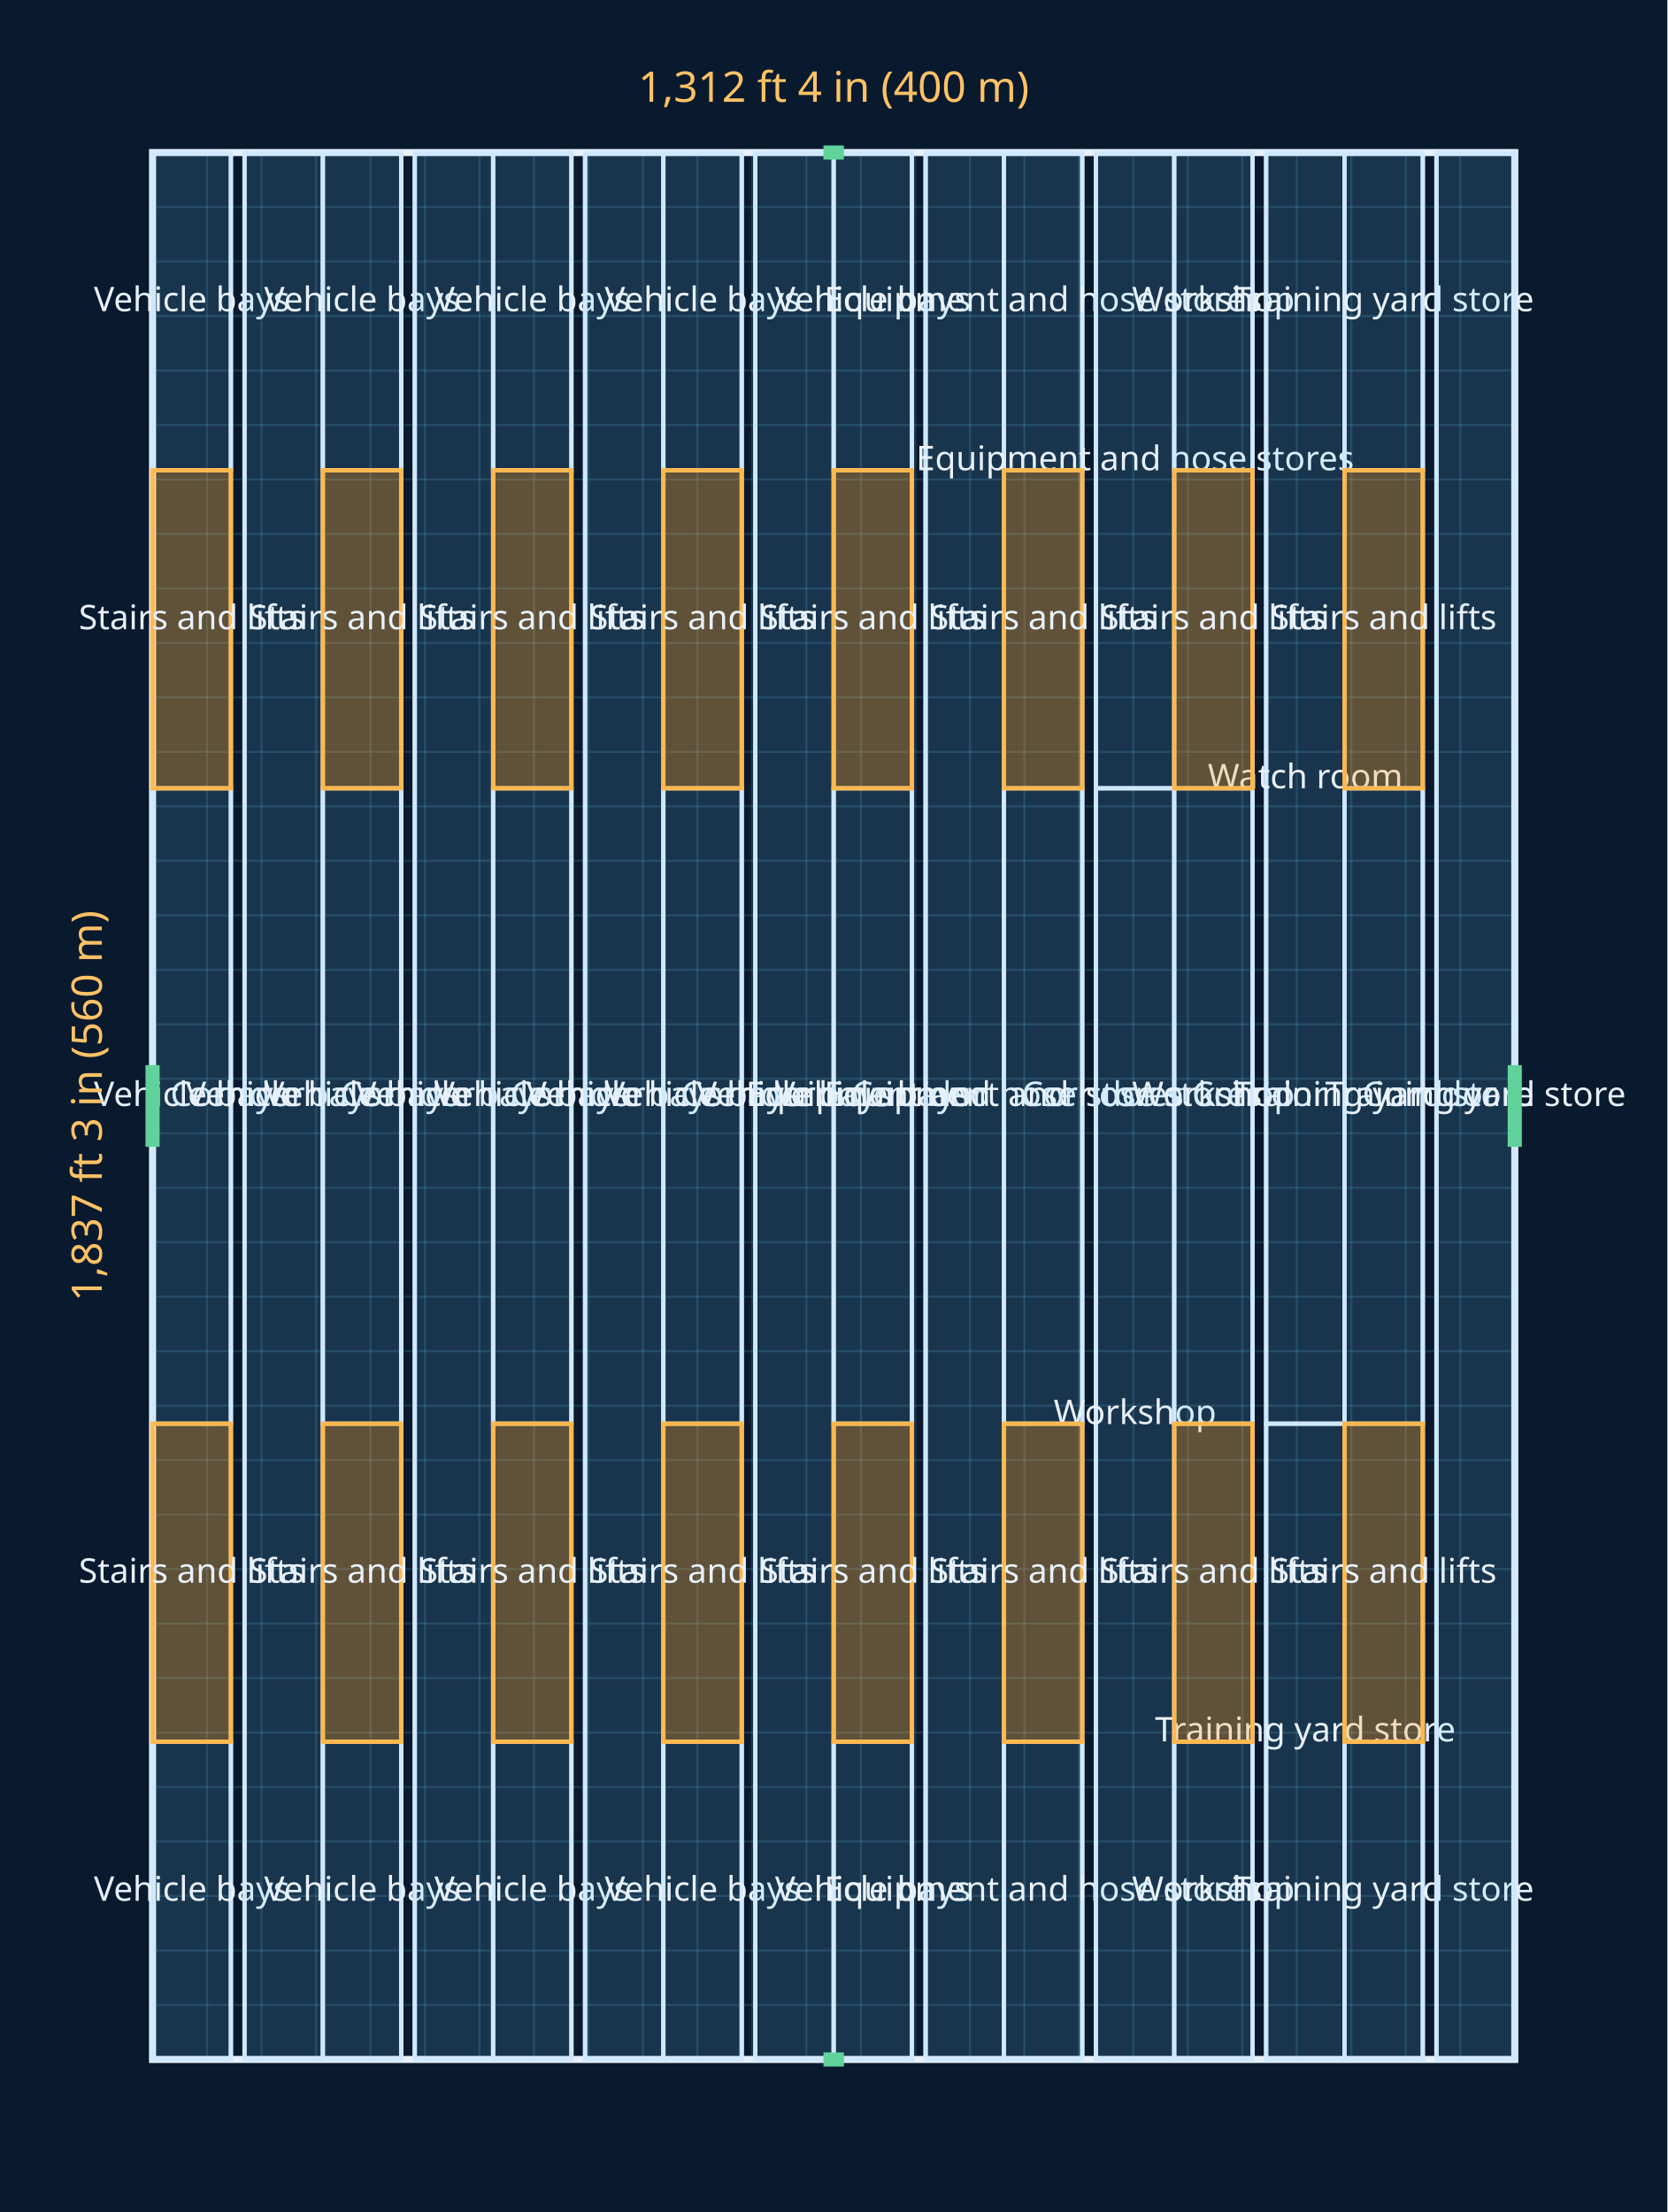
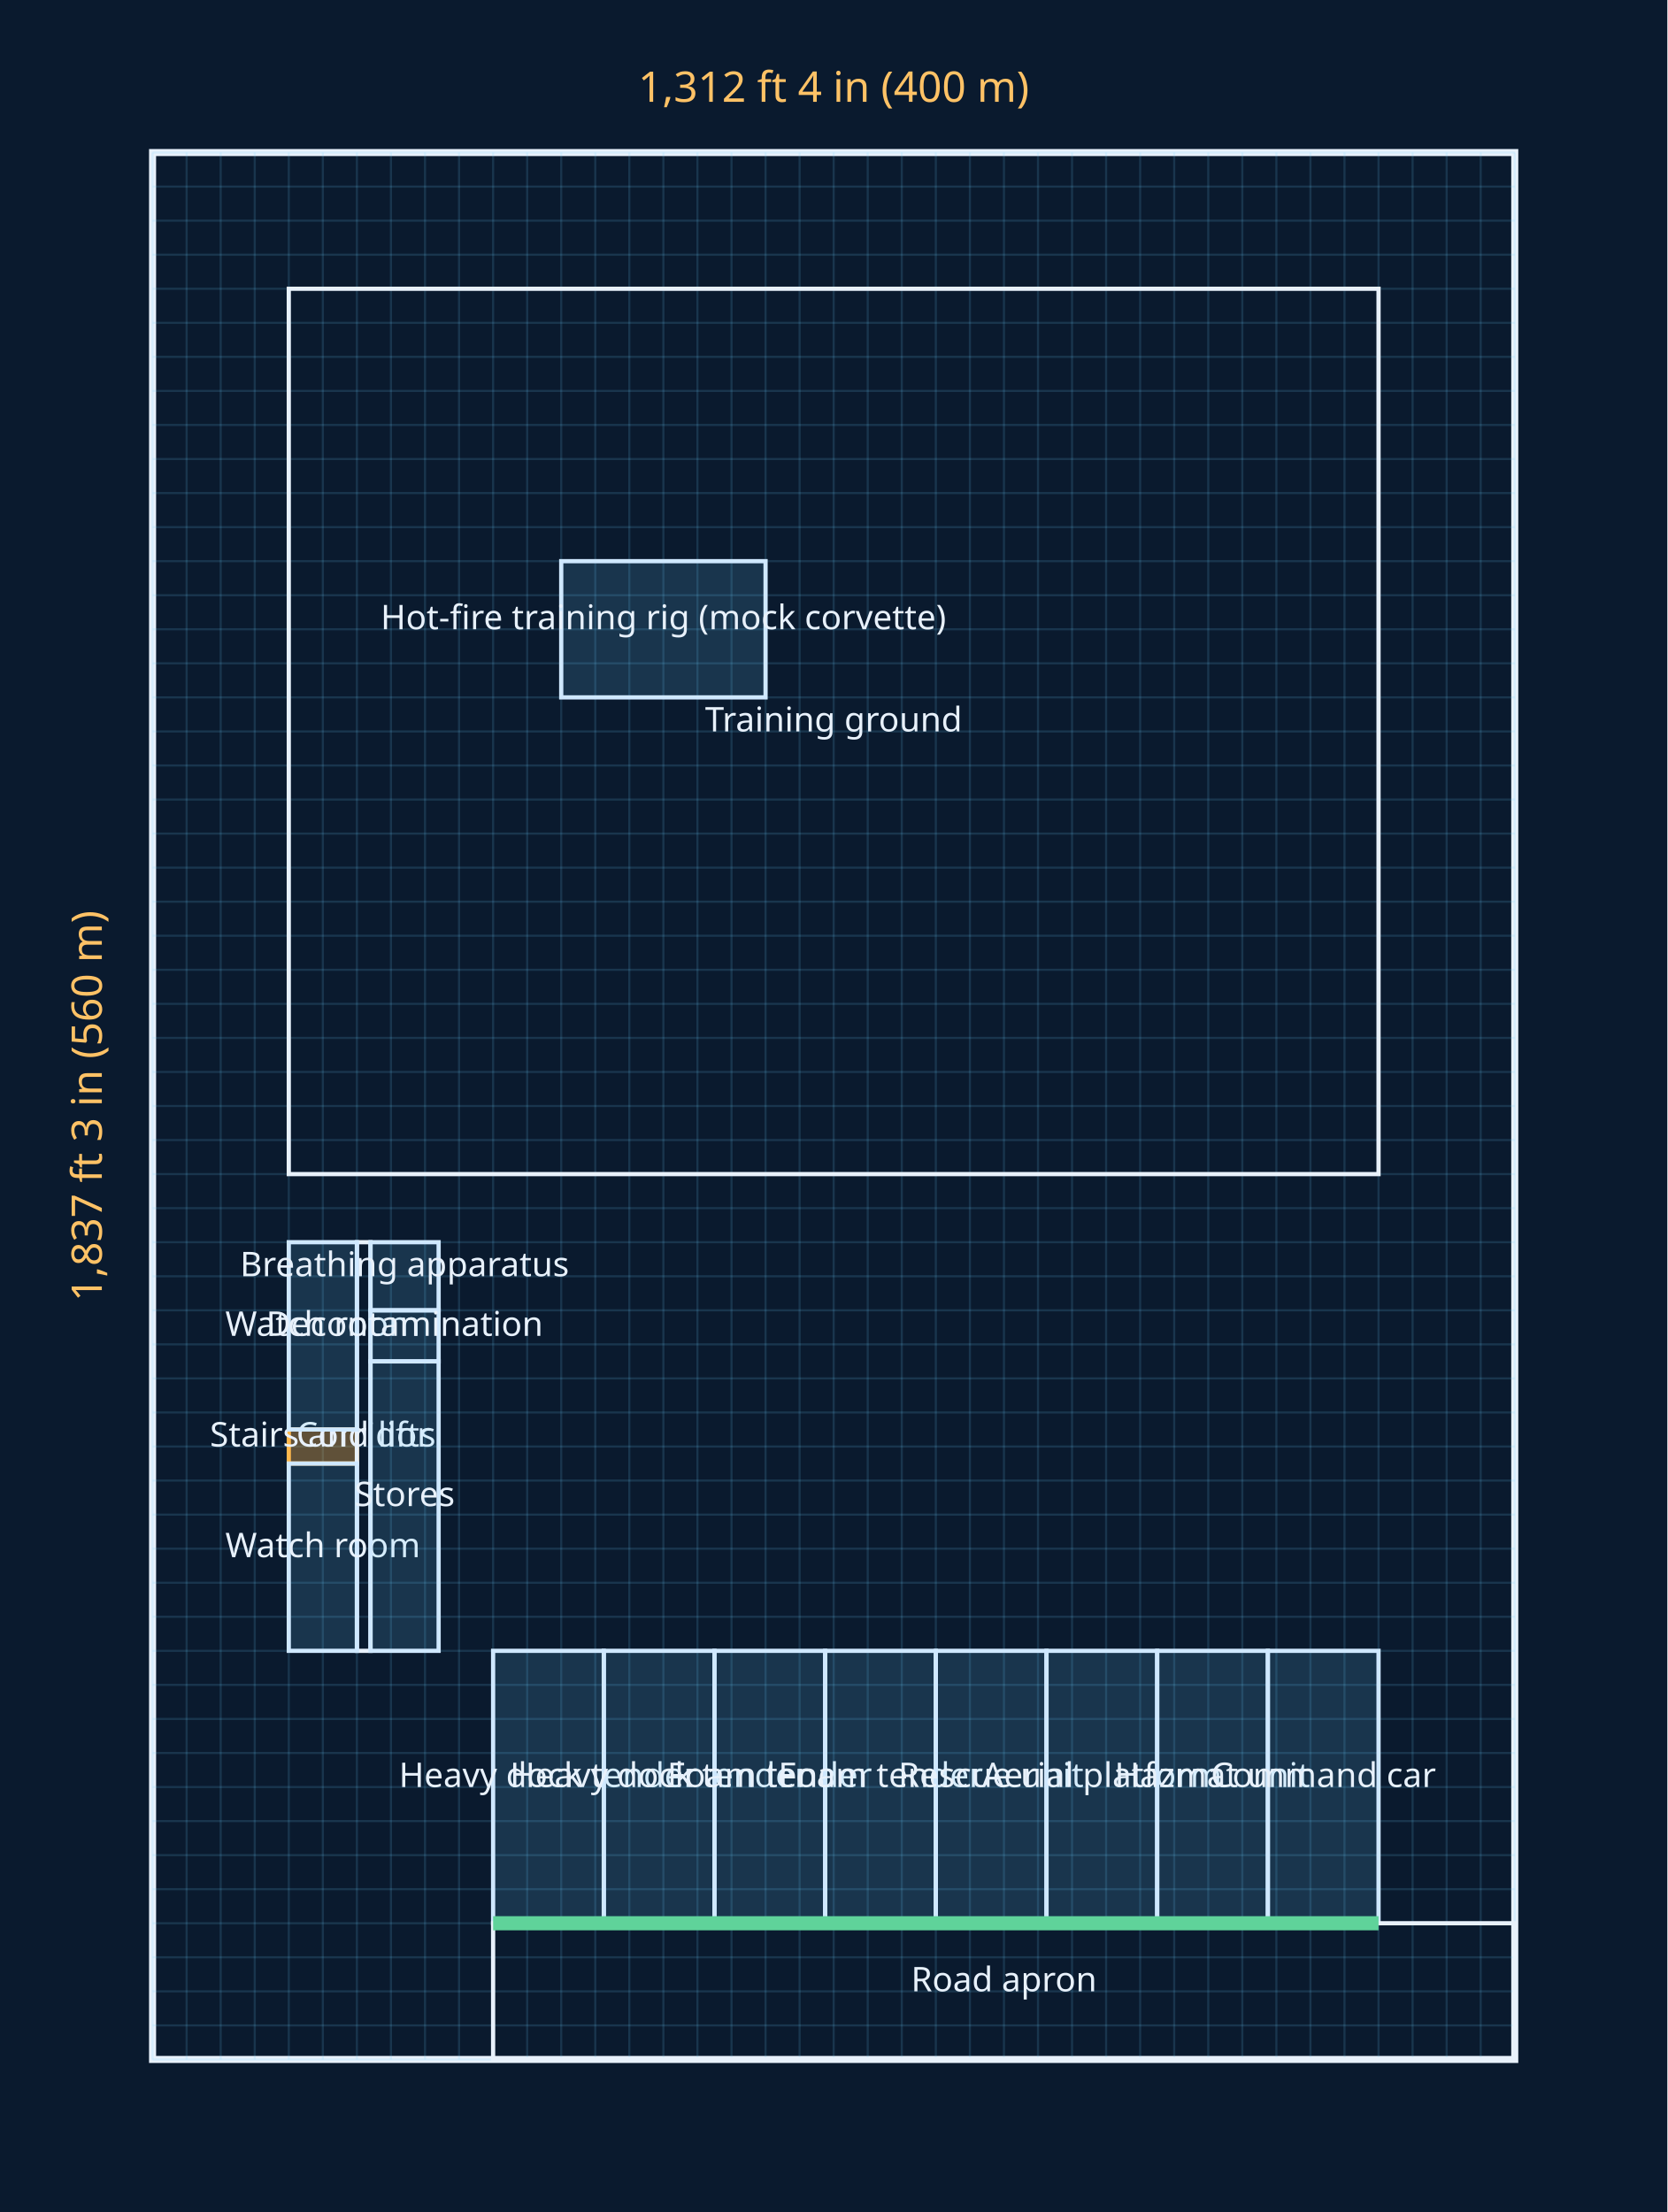
<svg xmlns="http://www.w3.org/2000/svg" viewBox="-44.8 -44.8 489.6 649.6" font-family="Segoe UI, sans-serif">
  <rect x="-44.8" y="-44.8" width="489.6" height="649.6" fill="#0a1a2e" />
  <rect x="0" y="0" width="400.0" height="560.0" fill="none" stroke="#e8f1fb" stroke-width="2.07" />
  <line x1="0.0" y1="0" x2="0.0" y2="560.0" stroke="#6fd0ff" stroke-opacity=".15" stroke-width="0.62" />
-   <line x1="16.0" y1="0" x2="16.0" y2="560.0" stroke="#6fd0ff" stroke-opacity=".15" stroke-width="0.62" />
-   <line x1="32.0" y1="0" x2="32.0" y2="560.0" stroke="#6fd0ff" stroke-opacity=".15" stroke-width="0.62" />
-   <line x1="48.0" y1="0" x2="48.0" y2="560.0" stroke="#6fd0ff" stroke-opacity=".15" stroke-width="0.62" />
-   <line x1="64.0" y1="0" x2="64.0" y2="560.0" stroke="#6fd0ff" stroke-opacity=".15" stroke-width="0.62" />
+   <line x1="10.0" y1="0" x2="10.0" y2="560.0" stroke="#6fd0ff" stroke-opacity=".15" stroke-width="0.62" />
+   <line x1="20.0" y1="0" x2="20.0" y2="560.0" stroke="#6fd0ff" stroke-opacity=".15" stroke-width="0.62" />
+   <line x1="30.0" y1="0" x2="30.0" y2="560.0" stroke="#6fd0ff" stroke-opacity=".15" stroke-width="0.62" />
+   <line x1="40.0" y1="0" x2="40.0" y2="560.0" stroke="#6fd0ff" stroke-opacity=".15" stroke-width="0.62" />
+   <line x1="50.0" y1="0" x2="50.0" y2="560.0" stroke="#6fd0ff" stroke-opacity=".15" stroke-width="0.62" />
+   <line x1="60.0" y1="0" x2="60.0" y2="560.0" stroke="#6fd0ff" stroke-opacity=".15" stroke-width="0.62" />
+   <line x1="70.0" y1="0" x2="70.0" y2="560.0" stroke="#6fd0ff" stroke-opacity=".15" stroke-width="0.62" />
  <line x1="80.0" y1="0" x2="80.0" y2="560.0" stroke="#6fd0ff" stroke-opacity=".15" stroke-width="0.62" />
-   <line x1="96.0" y1="0" x2="96.0" y2="560.0" stroke="#6fd0ff" stroke-opacity=".15" stroke-width="0.62" />
-   <line x1="112.0" y1="0" x2="112.0" y2="560.0" stroke="#6fd0ff" stroke-opacity=".15" stroke-width="0.62" />
-   <line x1="128.0" y1="0" x2="128.0" y2="560.0" stroke="#6fd0ff" stroke-opacity=".15" stroke-width="0.62" />
-   <line x1="144.0" y1="0" x2="144.0" y2="560.0" stroke="#6fd0ff" stroke-opacity=".15" stroke-width="0.62" />
+   <line x1="90.0" y1="0" x2="90.0" y2="560.0" stroke="#6fd0ff" stroke-opacity=".15" stroke-width="0.62" />
+   <line x1="100.0" y1="0" x2="100.0" y2="560.0" stroke="#6fd0ff" stroke-opacity=".15" stroke-width="0.62" />
+   <line x1="110.0" y1="0" x2="110.0" y2="560.0" stroke="#6fd0ff" stroke-opacity=".15" stroke-width="0.62" />
+   <line x1="120.0" y1="0" x2="120.0" y2="560.0" stroke="#6fd0ff" stroke-opacity=".15" stroke-width="0.62" />
+   <line x1="130.0" y1="0" x2="130.0" y2="560.0" stroke="#6fd0ff" stroke-opacity=".15" stroke-width="0.62" />
+   <line x1="140.0" y1="0" x2="140.0" y2="560.0" stroke="#6fd0ff" stroke-opacity=".15" stroke-width="0.62" />
+   <line x1="150.0" y1="0" x2="150.0" y2="560.0" stroke="#6fd0ff" stroke-opacity=".15" stroke-width="0.62" />
  <line x1="160.0" y1="0" x2="160.0" y2="560.0" stroke="#6fd0ff" stroke-opacity=".15" stroke-width="0.62" />
-   <line x1="176.0" y1="0" x2="176.0" y2="560.0" stroke="#6fd0ff" stroke-opacity=".15" stroke-width="0.62" />
-   <line x1="192.0" y1="0" x2="192.0" y2="560.0" stroke="#6fd0ff" stroke-opacity=".15" stroke-width="0.62" />
-   <line x1="208.0" y1="0" x2="208.0" y2="560.0" stroke="#6fd0ff" stroke-opacity=".15" stroke-width="0.62" />
-   <line x1="224.0" y1="0" x2="224.0" y2="560.0" stroke="#6fd0ff" stroke-opacity=".15" stroke-width="0.62" />
+   <line x1="170.0" y1="0" x2="170.0" y2="560.0" stroke="#6fd0ff" stroke-opacity=".15" stroke-width="0.62" />
+   <line x1="180.0" y1="0" x2="180.0" y2="560.0" stroke="#6fd0ff" stroke-opacity=".15" stroke-width="0.62" />
+   <line x1="190.0" y1="0" x2="190.0" y2="560.0" stroke="#6fd0ff" stroke-opacity=".15" stroke-width="0.62" />
+   <line x1="200.0" y1="0" x2="200.0" y2="560.0" stroke="#6fd0ff" stroke-opacity=".15" stroke-width="0.62" />
+   <line x1="210.0" y1="0" x2="210.0" y2="560.0" stroke="#6fd0ff" stroke-opacity=".15" stroke-width="0.62" />
+   <line x1="220.0" y1="0" x2="220.0" y2="560.0" stroke="#6fd0ff" stroke-opacity=".15" stroke-width="0.62" />
+   <line x1="230.0" y1="0" x2="230.0" y2="560.0" stroke="#6fd0ff" stroke-opacity=".15" stroke-width="0.62" />
  <line x1="240.0" y1="0" x2="240.0" y2="560.0" stroke="#6fd0ff" stroke-opacity=".15" stroke-width="0.62" />
-   <line x1="256.0" y1="0" x2="256.0" y2="560.0" stroke="#6fd0ff" stroke-opacity=".15" stroke-width="0.62" />
-   <line x1="272.0" y1="0" x2="272.0" y2="560.0" stroke="#6fd0ff" stroke-opacity=".15" stroke-width="0.62" />
-   <line x1="288.0" y1="0" x2="288.0" y2="560.0" stroke="#6fd0ff" stroke-opacity=".15" stroke-width="0.62" />
-   <line x1="304.0" y1="0" x2="304.0" y2="560.0" stroke="#6fd0ff" stroke-opacity=".15" stroke-width="0.62" />
+   <line x1="250.0" y1="0" x2="250.0" y2="560.0" stroke="#6fd0ff" stroke-opacity=".15" stroke-width="0.62" />
+   <line x1="260.0" y1="0" x2="260.0" y2="560.0" stroke="#6fd0ff" stroke-opacity=".15" stroke-width="0.62" />
+   <line x1="270.0" y1="0" x2="270.0" y2="560.0" stroke="#6fd0ff" stroke-opacity=".15" stroke-width="0.62" />
+   <line x1="280.0" y1="0" x2="280.0" y2="560.0" stroke="#6fd0ff" stroke-opacity=".15" stroke-width="0.62" />
+   <line x1="290.0" y1="0" x2="290.0" y2="560.0" stroke="#6fd0ff" stroke-opacity=".15" stroke-width="0.62" />
+   <line x1="300.0" y1="0" x2="300.0" y2="560.0" stroke="#6fd0ff" stroke-opacity=".15" stroke-width="0.62" />
+   <line x1="310.0" y1="0" x2="310.0" y2="560.0" stroke="#6fd0ff" stroke-opacity=".15" stroke-width="0.62" />
  <line x1="320.0" y1="0" x2="320.0" y2="560.0" stroke="#6fd0ff" stroke-opacity=".15" stroke-width="0.62" />
-   <line x1="336.0" y1="0" x2="336.0" y2="560.0" stroke="#6fd0ff" stroke-opacity=".15" stroke-width="0.62" />
-   <line x1="352.0" y1="0" x2="352.0" y2="560.0" stroke="#6fd0ff" stroke-opacity=".15" stroke-width="0.62" />
-   <line x1="368.0" y1="0" x2="368.0" y2="560.0" stroke="#6fd0ff" stroke-opacity=".15" stroke-width="0.62" />
-   <line x1="384.0" y1="0" x2="384.0" y2="560.0" stroke="#6fd0ff" stroke-opacity=".15" stroke-width="0.62" />
+   <line x1="330.0" y1="0" x2="330.0" y2="560.0" stroke="#6fd0ff" stroke-opacity=".15" stroke-width="0.62" />
+   <line x1="340.0" y1="0" x2="340.0" y2="560.0" stroke="#6fd0ff" stroke-opacity=".15" stroke-width="0.62" />
+   <line x1="350.0" y1="0" x2="350.0" y2="560.0" stroke="#6fd0ff" stroke-opacity=".15" stroke-width="0.62" />
+   <line x1="360.0" y1="0" x2="360.0" y2="560.0" stroke="#6fd0ff" stroke-opacity=".15" stroke-width="0.62" />
+   <line x1="370.0" y1="0" x2="370.0" y2="560.0" stroke="#6fd0ff" stroke-opacity=".15" stroke-width="0.62" />
+   <line x1="380.0" y1="0" x2="380.0" y2="560.0" stroke="#6fd0ff" stroke-opacity=".15" stroke-width="0.62" />
+   <line x1="390.0" y1="0" x2="390.0" y2="560.0" stroke="#6fd0ff" stroke-opacity=".15" stroke-width="0.62" />
  <line x1="400.0" y1="0" x2="400.0" y2="560.0" stroke="#6fd0ff" stroke-opacity=".15" stroke-width="0.62" />
  <line x1="0" y1="0.0" x2="400.0" y2="0.0" stroke="#6fd0ff" stroke-opacity=".15" stroke-width="0.62" />
-   <line x1="0" y1="16.0" x2="400.0" y2="16.0" stroke="#6fd0ff" stroke-opacity=".15" stroke-width="0.62" />
-   <line x1="0" y1="32.0" x2="400.0" y2="32.0" stroke="#6fd0ff" stroke-opacity=".15" stroke-width="0.62" />
-   <line x1="0" y1="48.0" x2="400.0" y2="48.0" stroke="#6fd0ff" stroke-opacity=".15" stroke-width="0.62" />
-   <line x1="0" y1="64.0" x2="400.0" y2="64.0" stroke="#6fd0ff" stroke-opacity=".15" stroke-width="0.62" />
+   <line x1="0" y1="10.0" x2="400.0" y2="10.0" stroke="#6fd0ff" stroke-opacity=".15" stroke-width="0.62" />
+   <line x1="0" y1="20.0" x2="400.0" y2="20.0" stroke="#6fd0ff" stroke-opacity=".15" stroke-width="0.62" />
+   <line x1="0" y1="30.0" x2="400.0" y2="30.0" stroke="#6fd0ff" stroke-opacity=".15" stroke-width="0.62" />
+   <line x1="0" y1="40.0" x2="400.0" y2="40.0" stroke="#6fd0ff" stroke-opacity=".15" stroke-width="0.62" />
+   <line x1="0" y1="50.0" x2="400.0" y2="50.0" stroke="#6fd0ff" stroke-opacity=".15" stroke-width="0.62" />
+   <line x1="0" y1="60.0" x2="400.0" y2="60.0" stroke="#6fd0ff" stroke-opacity=".15" stroke-width="0.62" />
+   <line x1="0" y1="70.0" x2="400.0" y2="70.0" stroke="#6fd0ff" stroke-opacity=".15" stroke-width="0.62" />
  <line x1="0" y1="80.0" x2="400.0" y2="80.0" stroke="#6fd0ff" stroke-opacity=".15" stroke-width="0.62" />
-   <line x1="0" y1="96.0" x2="400.0" y2="96.0" stroke="#6fd0ff" stroke-opacity=".15" stroke-width="0.62" />
-   <line x1="0" y1="112.0" x2="400.0" y2="112.0" stroke="#6fd0ff" stroke-opacity=".15" stroke-width="0.62" />
-   <line x1="0" y1="128.0" x2="400.0" y2="128.0" stroke="#6fd0ff" stroke-opacity=".15" stroke-width="0.62" />
-   <line x1="0" y1="144.0" x2="400.0" y2="144.0" stroke="#6fd0ff" stroke-opacity=".15" stroke-width="0.62" />
+   <line x1="0" y1="90.0" x2="400.0" y2="90.0" stroke="#6fd0ff" stroke-opacity=".15" stroke-width="0.62" />
+   <line x1="0" y1="100.0" x2="400.0" y2="100.0" stroke="#6fd0ff" stroke-opacity=".15" stroke-width="0.62" />
+   <line x1="0" y1="110.0" x2="400.0" y2="110.0" stroke="#6fd0ff" stroke-opacity=".15" stroke-width="0.62" />
+   <line x1="0" y1="120.0" x2="400.0" y2="120.0" stroke="#6fd0ff" stroke-opacity=".15" stroke-width="0.62" />
+   <line x1="0" y1="130.0" x2="400.0" y2="130.0" stroke="#6fd0ff" stroke-opacity=".15" stroke-width="0.62" />
+   <line x1="0" y1="140.0" x2="400.0" y2="140.0" stroke="#6fd0ff" stroke-opacity=".15" stroke-width="0.62" />
+   <line x1="0" y1="150.0" x2="400.0" y2="150.0" stroke="#6fd0ff" stroke-opacity=".15" stroke-width="0.62" />
  <line x1="0" y1="160.0" x2="400.0" y2="160.0" stroke="#6fd0ff" stroke-opacity=".15" stroke-width="0.62" />
-   <line x1="0" y1="176.0" x2="400.0" y2="176.0" stroke="#6fd0ff" stroke-opacity=".15" stroke-width="0.62" />
-   <line x1="0" y1="192.0" x2="400.0" y2="192.0" stroke="#6fd0ff" stroke-opacity=".15" stroke-width="0.62" />
-   <line x1="0" y1="208.0" x2="400.0" y2="208.0" stroke="#6fd0ff" stroke-opacity=".15" stroke-width="0.62" />
-   <line x1="0" y1="224.0" x2="400.0" y2="224.0" stroke="#6fd0ff" stroke-opacity=".15" stroke-width="0.62" />
+   <line x1="0" y1="170.0" x2="400.0" y2="170.0" stroke="#6fd0ff" stroke-opacity=".15" stroke-width="0.62" />
+   <line x1="0" y1="180.0" x2="400.0" y2="180.0" stroke="#6fd0ff" stroke-opacity=".15" stroke-width="0.62" />
+   <line x1="0" y1="190.0" x2="400.0" y2="190.0" stroke="#6fd0ff" stroke-opacity=".15" stroke-width="0.62" />
+   <line x1="0" y1="200.0" x2="400.0" y2="200.0" stroke="#6fd0ff" stroke-opacity=".15" stroke-width="0.62" />
+   <line x1="0" y1="210.0" x2="400.0" y2="210.0" stroke="#6fd0ff" stroke-opacity=".15" stroke-width="0.62" />
+   <line x1="0" y1="220.0" x2="400.0" y2="220.0" stroke="#6fd0ff" stroke-opacity=".15" stroke-width="0.62" />
+   <line x1="0" y1="230.0" x2="400.0" y2="230.0" stroke="#6fd0ff" stroke-opacity=".15" stroke-width="0.62" />
  <line x1="0" y1="240.0" x2="400.0" y2="240.0" stroke="#6fd0ff" stroke-opacity=".15" stroke-width="0.62" />
-   <line x1="0" y1="256.0" x2="400.0" y2="256.0" stroke="#6fd0ff" stroke-opacity=".15" stroke-width="0.62" />
-   <line x1="0" y1="272.0" x2="400.0" y2="272.0" stroke="#6fd0ff" stroke-opacity=".15" stroke-width="0.62" />
-   <line x1="0" y1="288.0" x2="400.0" y2="288.0" stroke="#6fd0ff" stroke-opacity=".15" stroke-width="0.62" />
-   <line x1="0" y1="304.0" x2="400.0" y2="304.0" stroke="#6fd0ff" stroke-opacity=".15" stroke-width="0.62" />
+   <line x1="0" y1="250.0" x2="400.0" y2="250.0" stroke="#6fd0ff" stroke-opacity=".15" stroke-width="0.62" />
+   <line x1="0" y1="260.0" x2="400.0" y2="260.0" stroke="#6fd0ff" stroke-opacity=".15" stroke-width="0.62" />
+   <line x1="0" y1="270.0" x2="400.0" y2="270.0" stroke="#6fd0ff" stroke-opacity=".15" stroke-width="0.62" />
+   <line x1="0" y1="280.0" x2="400.0" y2="280.0" stroke="#6fd0ff" stroke-opacity=".15" stroke-width="0.62" />
+   <line x1="0" y1="290.0" x2="400.0" y2="290.0" stroke="#6fd0ff" stroke-opacity=".15" stroke-width="0.62" />
+   <line x1="0" y1="300.0" x2="400.0" y2="300.0" stroke="#6fd0ff" stroke-opacity=".15" stroke-width="0.62" />
+   <line x1="0" y1="310.0" x2="400.0" y2="310.0" stroke="#6fd0ff" stroke-opacity=".15" stroke-width="0.62" />
  <line x1="0" y1="320.0" x2="400.0" y2="320.0" stroke="#6fd0ff" stroke-opacity=".15" stroke-width="0.62" />
-   <line x1="0" y1="336.0" x2="400.0" y2="336.0" stroke="#6fd0ff" stroke-opacity=".15" stroke-width="0.62" />
-   <line x1="0" y1="352.0" x2="400.0" y2="352.0" stroke="#6fd0ff" stroke-opacity=".15" stroke-width="0.62" />
-   <line x1="0" y1="368.0" x2="400.0" y2="368.0" stroke="#6fd0ff" stroke-opacity=".15" stroke-width="0.62" />
-   <line x1="0" y1="384.0" x2="400.0" y2="384.0" stroke="#6fd0ff" stroke-opacity=".15" stroke-width="0.62" />
+   <line x1="0" y1="330.0" x2="400.0" y2="330.0" stroke="#6fd0ff" stroke-opacity=".15" stroke-width="0.62" />
+   <line x1="0" y1="340.0" x2="400.0" y2="340.0" stroke="#6fd0ff" stroke-opacity=".15" stroke-width="0.62" />
+   <line x1="0" y1="350.0" x2="400.0" y2="350.0" stroke="#6fd0ff" stroke-opacity=".15" stroke-width="0.62" />
+   <line x1="0" y1="360.0" x2="400.0" y2="360.0" stroke="#6fd0ff" stroke-opacity=".15" stroke-width="0.62" />
+   <line x1="0" y1="370.0" x2="400.0" y2="370.0" stroke="#6fd0ff" stroke-opacity=".15" stroke-width="0.62" />
+   <line x1="0" y1="380.0" x2="400.0" y2="380.0" stroke="#6fd0ff" stroke-opacity=".15" stroke-width="0.62" />
+   <line x1="0" y1="390.0" x2="400.0" y2="390.0" stroke="#6fd0ff" stroke-opacity=".15" stroke-width="0.62" />
  <line x1="0" y1="400.0" x2="400.0" y2="400.0" stroke="#6fd0ff" stroke-opacity=".15" stroke-width="0.62" />
-   <line x1="0" y1="416.0" x2="400.0" y2="416.0" stroke="#6fd0ff" stroke-opacity=".15" stroke-width="0.62" />
-   <line x1="0" y1="432.0" x2="400.0" y2="432.0" stroke="#6fd0ff" stroke-opacity=".15" stroke-width="0.62" />
-   <line x1="0" y1="448.0" x2="400.0" y2="448.0" stroke="#6fd0ff" stroke-opacity=".15" stroke-width="0.62" />
-   <line x1="0" y1="464.0" x2="400.0" y2="464.0" stroke="#6fd0ff" stroke-opacity=".15" stroke-width="0.62" />
+   <line x1="0" y1="410.0" x2="400.0" y2="410.0" stroke="#6fd0ff" stroke-opacity=".15" stroke-width="0.62" />
+   <line x1="0" y1="420.0" x2="400.0" y2="420.0" stroke="#6fd0ff" stroke-opacity=".15" stroke-width="0.62" />
+   <line x1="0" y1="430.0" x2="400.0" y2="430.0" stroke="#6fd0ff" stroke-opacity=".15" stroke-width="0.62" />
+   <line x1="0" y1="440.0" x2="400.0" y2="440.0" stroke="#6fd0ff" stroke-opacity=".15" stroke-width="0.62" />
+   <line x1="0" y1="450.0" x2="400.0" y2="450.0" stroke="#6fd0ff" stroke-opacity=".15" stroke-width="0.62" />
+   <line x1="0" y1="460.0" x2="400.0" y2="460.0" stroke="#6fd0ff" stroke-opacity=".15" stroke-width="0.62" />
+   <line x1="0" y1="470.0" x2="400.0" y2="470.0" stroke="#6fd0ff" stroke-opacity=".15" stroke-width="0.62" />
  <line x1="0" y1="480.0" x2="400.0" y2="480.0" stroke="#6fd0ff" stroke-opacity=".15" stroke-width="0.62" />
-   <line x1="0" y1="496.0" x2="400.0" y2="496.0" stroke="#6fd0ff" stroke-opacity=".15" stroke-width="0.62" />
-   <line x1="0" y1="512.0" x2="400.0" y2="512.0" stroke="#6fd0ff" stroke-opacity=".15" stroke-width="0.62" />
-   <line x1="0" y1="528.0" x2="400.0" y2="528.0" stroke="#6fd0ff" stroke-opacity=".15" stroke-width="0.62" />
-   <line x1="0" y1="544.0" x2="400.0" y2="544.0" stroke="#6fd0ff" stroke-opacity=".15" stroke-width="0.62" />
+   <line x1="0" y1="490.0" x2="400.0" y2="490.0" stroke="#6fd0ff" stroke-opacity=".15" stroke-width="0.62" />
+   <line x1="0" y1="500.0" x2="400.0" y2="500.0" stroke="#6fd0ff" stroke-opacity=".15" stroke-width="0.62" />
+   <line x1="0" y1="510.0" x2="400.0" y2="510.0" stroke="#6fd0ff" stroke-opacity=".15" stroke-width="0.62" />
+   <line x1="0" y1="520.0" x2="400.0" y2="520.0" stroke="#6fd0ff" stroke-opacity=".15" stroke-width="0.62" />
+   <line x1="0" y1="530.0" x2="400.0" y2="530.0" stroke="#6fd0ff" stroke-opacity=".15" stroke-width="0.62" />
+   <line x1="0" y1="540.0" x2="400.0" y2="540.0" stroke="#6fd0ff" stroke-opacity=".15" stroke-width="0.62" />
+   <line x1="0" y1="550.0" x2="400.0" y2="550.0" stroke="#6fd0ff" stroke-opacity=".15" stroke-width="0.62" />
  <line x1="0" y1="560.0" x2="400.0" y2="560.0" stroke="#6fd0ff" stroke-opacity=".15" stroke-width="0.62" />
-   <polygon points="23.0,0.0 23.0,560.0 27.0,560.0 27.0,0.0" fill="none" stroke="#e8f1fb" stroke-width="1.24" />
-   <text x="25.0" y="280.0" font-size="10.0" fill="#e8f1fb" text-anchor="middle">Corridor</text>
-   <polygon points="73.0,0.0 73.0,560.0 77.0,560.0 77.0,0.0" fill="none" stroke="#e8f1fb" stroke-width="1.24" />
-   <text x="75.0" y="280.0" font-size="10.0" fill="#e8f1fb" text-anchor="middle">Corridor</text>
-   <polygon points="123.0,0.0 123.0,560.0 127.0,560.0 127.0,0.0" fill="none" stroke="#e8f1fb" stroke-width="1.24" />
-   <text x="125.0" y="280.0" font-size="10.0" fill="#e8f1fb" text-anchor="middle">Corridor</text>
-   <polygon points="173.0,0.0 173.0,560.0 177.0,560.0 177.0,0.0" fill="none" stroke="#e8f1fb" stroke-width="1.24" />
-   <text x="175.0" y="280.0" font-size="10.0" fill="#e8f1fb" text-anchor="middle">Corridor</text>
-   <polygon points="223.0,0.0 223.0,560.0 227.0,560.0 227.0,0.0" fill="none" stroke="#e8f1fb" stroke-width="1.24" />
-   <text x="225.0" y="280.0" font-size="10.0" fill="#e8f1fb" text-anchor="middle">Corridor</text>
-   <polygon points="273.0,0.0 273.0,560.0 277.0,560.0 277.0,0.0" fill="none" stroke="#e8f1fb" stroke-width="1.24" />
-   <text x="275.0" y="280.0" font-size="10.0" fill="#e8f1fb" text-anchor="middle">Corridor</text>
-   <polygon points="323.0,0.0 323.0,560.0 327.0,560.0 327.0,0.0" fill="none" stroke="#e8f1fb" stroke-width="1.24" />
-   <text x="325.0" y="280.0" font-size="10.0" fill="#e8f1fb" text-anchor="middle">Corridor</text>
-   <polygon points="373.0,0.0 373.0,560.0 377.0,560.0 377.0,0.0" fill="none" stroke="#e8f1fb" stroke-width="1.24" />
-   <text x="375.0" y="280.0" font-size="10.0" fill="#e8f1fb" text-anchor="middle">Corridor</text>
-   <polygon points="0.0,0.0 0.0,93.3 23.0,93.3 23.0,0.0" fill="rgba(111,208,255,.15)" stroke="#cfe8ff" stroke-width="1.24" />
-   <text x="11.5" y="46.6" font-size="10.0" fill="#e8f1fb" text-anchor="middle">Vehicle bays</text>
-   <polygon points="0.0,186.7 0.0,373.3 23.0,373.3 23.0,186.7" fill="rgba(111,208,255,.15)" stroke="#cfe8ff" stroke-width="1.24" />
-   <text x="11.5" y="280.0" font-size="10.0" fill="#e8f1fb" text-anchor="middle">Vehicle bays</text>
-   <polygon points="0.0,466.7 0.0,560.0 23.0,560.0 23.0,466.7" fill="rgba(111,208,255,.15)" stroke="#cfe8ff" stroke-width="1.24" />
-   <text x="11.5" y="513.4" font-size="10.0" fill="#e8f1fb" text-anchor="middle">Vehicle bays</text>
-   <polygon points="27.0,0.0 27.0,560.0 50.0,560.0 50.0,0.0" fill="rgba(111,208,255,.15)" stroke="#cfe8ff" stroke-width="1.24" />
-   <text x="38.5" y="280.0" font-size="10.0" fill="#e8f1fb" text-anchor="middle">Vehicle bays</text>
-   <polygon points="50.0,0.0 50.0,93.3 73.0,93.3 73.0,0.0" fill="rgba(111,208,255,.15)" stroke="#cfe8ff" stroke-width="1.24" />
-   <text x="61.5" y="46.6" font-size="10.0" fill="#e8f1fb" text-anchor="middle">Vehicle bays</text>
-   <polygon points="50.0,186.7 50.0,373.3 73.0,373.3 73.0,186.7" fill="rgba(111,208,255,.15)" stroke="#cfe8ff" stroke-width="1.24" />
-   <text x="61.5" y="280.0" font-size="10.0" fill="#e8f1fb" text-anchor="middle">Vehicle bays</text>
-   <polygon points="50.0,466.7 50.0,560.0 73.0,560.0 73.0,466.7" fill="rgba(111,208,255,.15)" stroke="#cfe8ff" stroke-width="1.24" />
-   <text x="61.5" y="513.4" font-size="10.0" fill="#e8f1fb" text-anchor="middle">Vehicle bays</text>
-   <polygon points="77.0,0.0 77.0,560.0 100.0,560.0 100.0,0.0" fill="rgba(111,208,255,.15)" stroke="#cfe8ff" stroke-width="1.24" />
-   <text x="88.5" y="280.0" font-size="10.0" fill="#e8f1fb" text-anchor="middle">Vehicle bays</text>
-   <polygon points="100.0,0.0 100.0,93.3 123.0,93.3 123.0,0.0" fill="rgba(111,208,255,.15)" stroke="#cfe8ff" stroke-width="1.24" />
-   <text x="111.5" y="46.6" font-size="10.0" fill="#e8f1fb" text-anchor="middle">Vehicle bays</text>
-   <polygon points="100.0,186.7 100.0,373.3 123.0,373.3 123.0,186.7" fill="rgba(111,208,255,.15)" stroke="#cfe8ff" stroke-width="1.24" />
-   <text x="111.5" y="280.0" font-size="10.0" fill="#e8f1fb" text-anchor="middle">Vehicle bays</text>
-   <polygon points="100.0,466.7 100.0,560.0 123.0,560.0 123.0,466.7" fill="rgba(111,208,255,.15)" stroke="#cfe8ff" stroke-width="1.24" />
-   <text x="111.5" y="513.4" font-size="10.0" fill="#e8f1fb" text-anchor="middle">Vehicle bays</text>
-   <polygon points="127.0,0.0 127.0,560.0 150.0,560.0 150.0,0.0" fill="rgba(111,208,255,.15)" stroke="#cfe8ff" stroke-width="1.24" />
-   <text x="138.5" y="280.0" font-size="10.0" fill="#e8f1fb" text-anchor="middle">Vehicle bays</text>
-   <polygon points="150.0,0.0 150.0,93.3 173.0,93.3 173.0,0.0" fill="rgba(111,208,255,.15)" stroke="#cfe8ff" stroke-width="1.24" />
-   <text x="161.5" y="46.6" font-size="10.0" fill="#e8f1fb" text-anchor="middle">Vehicle bays</text>
-   <polygon points="150.0,186.7 150.0,373.3 173.0,373.3 173.0,186.7" fill="rgba(111,208,255,.15)" stroke="#cfe8ff" stroke-width="1.24" />
-   <text x="161.5" y="280.0" font-size="10.0" fill="#e8f1fb" text-anchor="middle">Vehicle bays</text>
-   <polygon points="150.0,466.7 150.0,560.0 173.0,560.0 173.0,466.7" fill="rgba(111,208,255,.15)" stroke="#cfe8ff" stroke-width="1.24" />
-   <text x="161.5" y="513.4" font-size="10.0" fill="#e8f1fb" text-anchor="middle">Vehicle bays</text>
-   <polygon points="177.0,0.0 177.0,560.0 200.0,560.0 200.0,0.0" fill="rgba(111,208,255,.15)" stroke="#cfe8ff" stroke-width="1.24" />
-   <text x="188.5" y="280.0" font-size="10.0" fill="#e8f1fb" text-anchor="middle">Vehicle bays</text>
-   <polygon points="200.0,0.0 200.0,93.3 223.0,93.3 223.0,0.0" fill="rgba(111,208,255,.15)" stroke="#cfe8ff" stroke-width="1.24" />
-   <text x="211.5" y="46.6" font-size="10.0" fill="#e8f1fb" text-anchor="middle">Vehicle bays</text>
-   <polygon points="200.0,186.7 200.0,373.3 223.0,373.3 223.0,186.7" fill="rgba(111,208,255,.15)" stroke="#cfe8ff" stroke-width="1.24" />
-   <text x="211.5" y="280.0" font-size="10.0" fill="#e8f1fb" text-anchor="middle">Vehicle bays</text>
-   <polygon points="200.0,466.7 200.0,560.0 223.0,560.0 223.0,466.7" fill="rgba(111,208,255,.15)" stroke="#cfe8ff" stroke-width="1.24" />
-   <text x="211.5" y="513.4" font-size="10.0" fill="#e8f1fb" text-anchor="middle">Vehicle bays</text>
-   <polygon points="227.0,0.0 227.0,560.0 250.0,560.0 250.0,0.0" fill="rgba(111,208,255,.15)" stroke="#cfe8ff" stroke-width="1.24" />
-   <text x="238.5" y="280.0" font-size="10.0" fill="#e8f1fb" text-anchor="middle">Equipment and hose stores</text>
-   <polygon points="250.0,0.0 250.0,93.3 273.0,93.3 273.0,0.0" fill="rgba(111,208,255,.15)" stroke="#cfe8ff" stroke-width="1.24" />
-   <text x="261.5" y="46.6" font-size="10.0" fill="#e8f1fb" text-anchor="middle">Equipment and hose stores</text>
-   <polygon points="250.0,186.7 250.0,373.3 273.0,373.3 273.0,186.7" fill="rgba(111,208,255,.15)" stroke="#cfe8ff" stroke-width="1.24" />
-   <text x="261.5" y="280.0" font-size="10.0" fill="#e8f1fb" text-anchor="middle">Equipment and hose stores</text>
-   <polygon points="250.0,466.7 250.0,560.0 273.0,560.0 273.0,466.7" fill="rgba(111,208,255,.15)" stroke="#cfe8ff" stroke-width="1.24" />
-   <text x="261.5" y="513.4" font-size="10.0" fill="#e8f1fb" text-anchor="middle">Equipment and hose stores</text>
-   <polygon points="277.0,0.0 277.0,186.7 300.0,186.7 300.0,0.0" fill="rgba(111,208,255,.15)" stroke="#cfe8ff" stroke-width="1.24" />
-   <text x="288.5" y="93.3" font-size="10.0" fill="#e8f1fb" text-anchor="middle">Equipment and hose stores</text>
-   <polygon points="277.0,186.7 277.0,560.0 300.0,560.0 300.0,186.7" fill="rgba(111,208,255,.15)" stroke="#cfe8ff" stroke-width="1.24" />
-   <text x="288.5" y="373.4" font-size="10.0" fill="#e8f1fb" text-anchor="middle">Workshop</text>
-   <polygon points="300.0,0.0 300.0,93.3 323.0,93.3 323.0,0.0" fill="rgba(111,208,255,.15)" stroke="#cfe8ff" stroke-width="1.24" />
-   <text x="311.5" y="46.6" font-size="10.0" fill="#e8f1fb" text-anchor="middle">Workshop</text>
-   <polygon points="300.0,186.7 300.0,373.3 323.0,373.3 323.0,186.7" fill="rgba(111,208,255,.15)" stroke="#cfe8ff" stroke-width="1.24" />
-   <text x="311.5" y="280.0" font-size="10.0" fill="#e8f1fb" text-anchor="middle">Workshop</text>
-   <polygon points="300.0,466.7 300.0,560.0 323.0,560.0 323.0,466.7" fill="rgba(111,208,255,.15)" stroke="#cfe8ff" stroke-width="1.24" />
-   <text x="311.5" y="513.4" font-size="10.0" fill="#e8f1fb" text-anchor="middle">Workshop</text>
-   <polygon points="327.0,0.0 327.0,373.3 350.0,373.3 350.0,0.0" fill="rgba(111,208,255,.15)" stroke="#cfe8ff" stroke-width="1.24" />
-   <text x="338.5" y="186.7" font-size="10.0" fill="#e8f1fb" text-anchor="middle">Watch room</text>
-   <polygon points="327.0,373.3 327.0,560.0 350.0,560.0 350.0,373.3" fill="rgba(111,208,255,.15)" stroke="#cfe8ff" stroke-width="1.24" />
-   <text x="338.5" y="466.6" font-size="10.0" fill="#e8f1fb" text-anchor="middle">Training yard store</text>
-   <polygon points="350.0,0.0 350.0,93.3 373.0,93.3 373.0,0.0" fill="rgba(111,208,255,.15)" stroke="#cfe8ff" stroke-width="1.24" />
-   <text x="361.5" y="46.6" font-size="10.0" fill="#e8f1fb" text-anchor="middle">Training yard store</text>
-   <polygon points="350.0,186.7 350.0,373.3 373.0,373.3 373.0,186.7" fill="rgba(111,208,255,.15)" stroke="#cfe8ff" stroke-width="1.24" />
-   <text x="361.5" y="280.0" font-size="10.0" fill="#e8f1fb" text-anchor="middle">Training yard store</text>
-   <polygon points="350.0,466.7 350.0,560.0 373.0,560.0 373.0,466.7" fill="rgba(111,208,255,.15)" stroke="#cfe8ff" stroke-width="1.24" />
-   <text x="361.5" y="513.4" font-size="10.0" fill="#e8f1fb" text-anchor="middle">Training yard store</text>
-   <polygon points="377.0,0.0 377.0,560.0 400.0,560.0 400.0,0.0" fill="rgba(111,208,255,.15)" stroke="#cfe8ff" stroke-width="1.24" />
-   <text x="388.5" y="280.0" font-size="10.0" fill="#e8f1fb" text-anchor="middle">Training yard store</text>
-   <polygon points="0.0,93.3 0.0,186.7 23.0,186.7 23.0,93.3" fill="rgba(255,184,77,.35)" stroke="#ffb84d" stroke-width="1.24" />
-   <text x="11.5" y="140.0" font-size="10.0" fill="#e8f1fb" text-anchor="middle">Stairs and lifts</text>
-   <polygon points="0.0,373.3 0.0,466.7 23.0,466.7 23.0,373.3" fill="rgba(255,184,77,.35)" stroke="#ffb84d" stroke-width="1.24" />
-   <text x="11.5" y="420.0" font-size="10.0" fill="#e8f1fb" text-anchor="middle">Stairs and lifts</text>
-   <polygon points="50.0,93.3 50.0,186.7 73.0,186.7 73.0,93.3" fill="rgba(255,184,77,.35)" stroke="#ffb84d" stroke-width="1.24" />
-   <text x="61.5" y="140.0" font-size="10.0" fill="#e8f1fb" text-anchor="middle">Stairs and lifts</text>
-   <polygon points="50.0,373.3 50.0,466.7 73.0,466.7 73.0,373.3" fill="rgba(255,184,77,.35)" stroke="#ffb84d" stroke-width="1.24" />
-   <text x="61.5" y="420.0" font-size="10.0" fill="#e8f1fb" text-anchor="middle">Stairs and lifts</text>
-   <polygon points="100.0,93.3 100.0,186.7 123.0,186.7 123.0,93.3" fill="rgba(255,184,77,.35)" stroke="#ffb84d" stroke-width="1.24" />
-   <text x="111.5" y="140.0" font-size="10.0" fill="#e8f1fb" text-anchor="middle">Stairs and lifts</text>
-   <polygon points="100.0,373.3 100.0,466.7 123.0,466.7 123.0,373.3" fill="rgba(255,184,77,.35)" stroke="#ffb84d" stroke-width="1.24" />
-   <text x="111.5" y="420.0" font-size="10.0" fill="#e8f1fb" text-anchor="middle">Stairs and lifts</text>
-   <polygon points="150.0,93.3 150.0,186.7 173.0,186.7 173.0,93.3" fill="rgba(255,184,77,.35)" stroke="#ffb84d" stroke-width="1.24" />
-   <text x="161.5" y="140.0" font-size="10.0" fill="#e8f1fb" text-anchor="middle">Stairs and lifts</text>
-   <polygon points="150.0,373.3 150.0,466.7 173.0,466.7 173.0,373.3" fill="rgba(255,184,77,.35)" stroke="#ffb84d" stroke-width="1.24" />
-   <text x="161.5" y="420.0" font-size="10.0" fill="#e8f1fb" text-anchor="middle">Stairs and lifts</text>
-   <polygon points="200.0,93.3 200.0,186.7 223.0,186.7 223.0,93.3" fill="rgba(255,184,77,.35)" stroke="#ffb84d" stroke-width="1.24" />
-   <text x="211.5" y="140.0" font-size="10.0" fill="#e8f1fb" text-anchor="middle">Stairs and lifts</text>
-   <polygon points="200.0,373.3 200.0,466.7 223.0,466.7 223.0,373.3" fill="rgba(255,184,77,.35)" stroke="#ffb84d" stroke-width="1.24" />
-   <text x="211.5" y="420.0" font-size="10.0" fill="#e8f1fb" text-anchor="middle">Stairs and lifts</text>
-   <polygon points="250.0,93.3 250.0,186.7 273.0,186.7 273.0,93.3" fill="rgba(255,184,77,.35)" stroke="#ffb84d" stroke-width="1.24" />
-   <text x="261.5" y="140.0" font-size="10.0" fill="#e8f1fb" text-anchor="middle">Stairs and lifts</text>
-   <polygon points="250.0,373.3 250.0,466.7 273.0,466.7 273.0,373.3" fill="rgba(255,184,77,.35)" stroke="#ffb84d" stroke-width="1.24" />
-   <text x="261.5" y="420.0" font-size="10.0" fill="#e8f1fb" text-anchor="middle">Stairs and lifts</text>
-   <polygon points="300.0,93.3 300.0,186.7 323.0,186.7 323.0,93.3" fill="rgba(255,184,77,.35)" stroke="#ffb84d" stroke-width="1.24" />
-   <text x="311.5" y="140.0" font-size="10.0" fill="#e8f1fb" text-anchor="middle">Stairs and lifts</text>
-   <polygon points="300.0,373.3 300.0,466.7 323.0,466.7 323.0,373.3" fill="rgba(255,184,77,.35)" stroke="#ffb84d" stroke-width="1.24" />
-   <text x="311.5" y="420.0" font-size="10.0" fill="#e8f1fb" text-anchor="middle">Stairs and lifts</text>
-   <polygon points="350.0,93.3 350.0,186.7 373.0,186.7 373.0,93.3" fill="rgba(255,184,77,.35)" stroke="#ffb84d" stroke-width="1.24" />
-   <text x="361.5" y="140.0" font-size="10.0" fill="#e8f1fb" text-anchor="middle">Stairs and lifts</text>
-   <polygon points="350.0,373.3 350.0,466.7 373.0,466.7 373.0,373.3" fill="rgba(255,184,77,.35)" stroke="#ffb84d" stroke-width="1.24" />
-   <text x="361.5" y="420.0" font-size="10.0" fill="#e8f1fb" text-anchor="middle">Stairs and lifts</text>
-   <line x1="0.0" y1="268.0" x2="0.0" y2="292.0" stroke="#5fd39a" stroke-width="4.15" />
-   <line x1="400.0" y1="268.0" x2="400.0" y2="292.0" stroke="#5fd39a" stroke-width="4.15" />
-   <line x1="197.0" y1="0.0" x2="203.0" y2="0.0" stroke="#5fd39a" stroke-width="4.15" />
-   <line x1="197.0" y1="560.0" x2="203.0" y2="560.0" stroke="#5fd39a" stroke-width="4.15" />
+   <polygon points="40.0,40.0 360.0,40.0 360.0,300.0 40.0,300.0" fill="none" stroke="#e8f1fb" stroke-width="1.24" />
+   <text x="200.0" y="170.0" font-size="10.0" fill="#e8f1fb" text-anchor="middle">Training ground</text>
+   <polygon points="120.0,120.0 180.0,120.0 180.0,160.0 120.0,160.0" fill="rgba(111,208,255,.15)" stroke="#cfe8ff" stroke-width="1.24" />
+   <text x="150.0" y="140.0" font-size="10.0" fill="#e8f1fb" text-anchor="middle">Hot-fire training rig (mock corvette)</text>
+   <polygon points="40.0,375.0 60.0,375.0 60.0,385.0 40.0,385.0" fill="rgba(255,184,77,.35)" stroke="#ffb84d" stroke-width="1.24" />
+   <text x="50.0" y="380.0" font-size="10.0" fill="#e8f1fb" text-anchor="middle">Stairs and lifts</text>
+   <polygon points="60.0,320.0 64.0,320.0 64.0,440.0 60.0,440.0" fill="none" stroke="#e8f1fb" stroke-width="1.24" />
+   <text x="62.0" y="380.0" font-size="10.0" fill="#e8f1fb" text-anchor="middle">Corridor</text>
+   <polygon points="40.0,320.0 60.0,320.0 60.0,375.0 40.0,375.0" fill="rgba(111,208,255,.15)" stroke="#cfe8ff" stroke-width="1.24" />
+   <text x="50.0" y="347.5" font-size="10.0" fill="#e8f1fb" text-anchor="middle">Watch room</text>
+   <polygon points="40.0,385.0 60.0,385.0 60.0,440.0 40.0,440.0" fill="rgba(111,208,255,.15)" stroke="#cfe8ff" stroke-width="1.24" />
+   <text x="50.0" y="412.5" font-size="10.0" fill="#e8f1fb" text-anchor="middle">Watch room</text>
+   <polygon points="64.0,320.0 84.0,320.0 84.0,340.0 64.0,340.0" fill="rgba(111,208,255,.15)" stroke="#cfe8ff" stroke-width="1.24" />
+   <text x="74.0" y="330.0" font-size="10.0" fill="#e8f1fb" text-anchor="middle">Breathing apparatus</text>
+   <polygon points="64.0,340.0 84.0,340.0 84.0,355.0 64.0,355.0" fill="rgba(111,208,255,.15)" stroke="#cfe8ff" stroke-width="1.24" />
+   <text x="74.0" y="347.5" font-size="10.0" fill="#e8f1fb" text-anchor="middle">Decontamination</text>
+   <polygon points="64.0,355.0 84.0,355.0 84.0,440.0 64.0,440.0" fill="rgba(111,208,255,.15)" stroke="#cfe8ff" stroke-width="1.24" />
+   <text x="74.0" y="397.5" font-size="10.0" fill="#e8f1fb" text-anchor="middle">Stores</text>
+   <polygon points="100.0,440.0 132.5,440.0 132.5,520.0 100.0,520.0" fill="rgba(111,208,255,.15)" stroke="#cfe8ff" stroke-width="1.24" />
+   <text x="116.2" y="480.0" font-size="10.0" fill="#e8f1fb" text-anchor="middle">Heavy dock tender</text>
+   <polygon points="132.5,440.0 165.0,440.0 165.0,520.0 132.5,520.0" fill="rgba(111,208,255,.15)" stroke="#cfe8ff" stroke-width="1.24" />
+   <text x="148.8" y="480.0" font-size="10.0" fill="#e8f1fb" text-anchor="middle">Heavy dock tender</text>
+   <polygon points="165.0,440.0 197.5,440.0 197.5,520.0 165.0,520.0" fill="rgba(111,208,255,.15)" stroke="#cfe8ff" stroke-width="1.24" />
+   <text x="181.2" y="480.0" font-size="10.0" fill="#e8f1fb" text-anchor="middle">Foam tender</text>
+   <polygon points="197.5,440.0 230.0,440.0 230.0,520.0 197.5,520.0" fill="rgba(111,208,255,.15)" stroke="#cfe8ff" stroke-width="1.24" />
+   <text x="213.8" y="480.0" font-size="10.0" fill="#e8f1fb" text-anchor="middle">Foam tender</text>
+   <polygon points="230.0,440.0 262.5,440.0 262.5,520.0 230.0,520.0" fill="rgba(111,208,255,.15)" stroke="#cfe8ff" stroke-width="1.24" />
+   <text x="246.2" y="480.0" font-size="10.0" fill="#e8f1fb" text-anchor="middle">Rescue unit</text>
+   <polygon points="262.5,440.0 295.0,440.0 295.0,520.0 262.5,520.0" fill="rgba(111,208,255,.15)" stroke="#cfe8ff" stroke-width="1.24" />
+   <text x="278.8" y="480.0" font-size="10.0" fill="#e8f1fb" text-anchor="middle">Aerial platform</text>
+   <polygon points="295.0,440.0 327.5,440.0 327.5,520.0 295.0,520.0" fill="rgba(111,208,255,.15)" stroke="#cfe8ff" stroke-width="1.24" />
+   <text x="311.2" y="480.0" font-size="10.0" fill="#e8f1fb" text-anchor="middle">Hazmat unit</text>
+   <polygon points="327.5,440.0 360.0,440.0 360.0,520.0 327.5,520.0" fill="rgba(111,208,255,.15)" stroke="#cfe8ff" stroke-width="1.24" />
+   <text x="343.8" y="480.0" font-size="10.0" fill="#e8f1fb" text-anchor="middle">Command car</text>
+   <polygon points="100.0,520.0 400.0,520.0 400.0,560.0 100.0,560.0" fill="none" stroke="#e8f1fb" stroke-width="1.24" />
+   <text x="250.0" y="540.0" font-size="10.0" fill="#e8f1fb" text-anchor="middle">Road apron</text>
+   <line x1="100" y1="520" x2="360" y2="520" stroke="#5fd39a" stroke-width="4.15" />
  <text x="200.0" y="-14.9" font-size="12.4" fill="#ffc266" text-anchor="middle">1,312 ft 4 in (400 m)</text>
  <text x="-14.9" y="280.0" font-size="12.4" fill="#ffc266" text-anchor="middle" transform="rotate(-90 -14.9 280.0)">1,837 ft 3 in (560 m)</text>
</svg>
